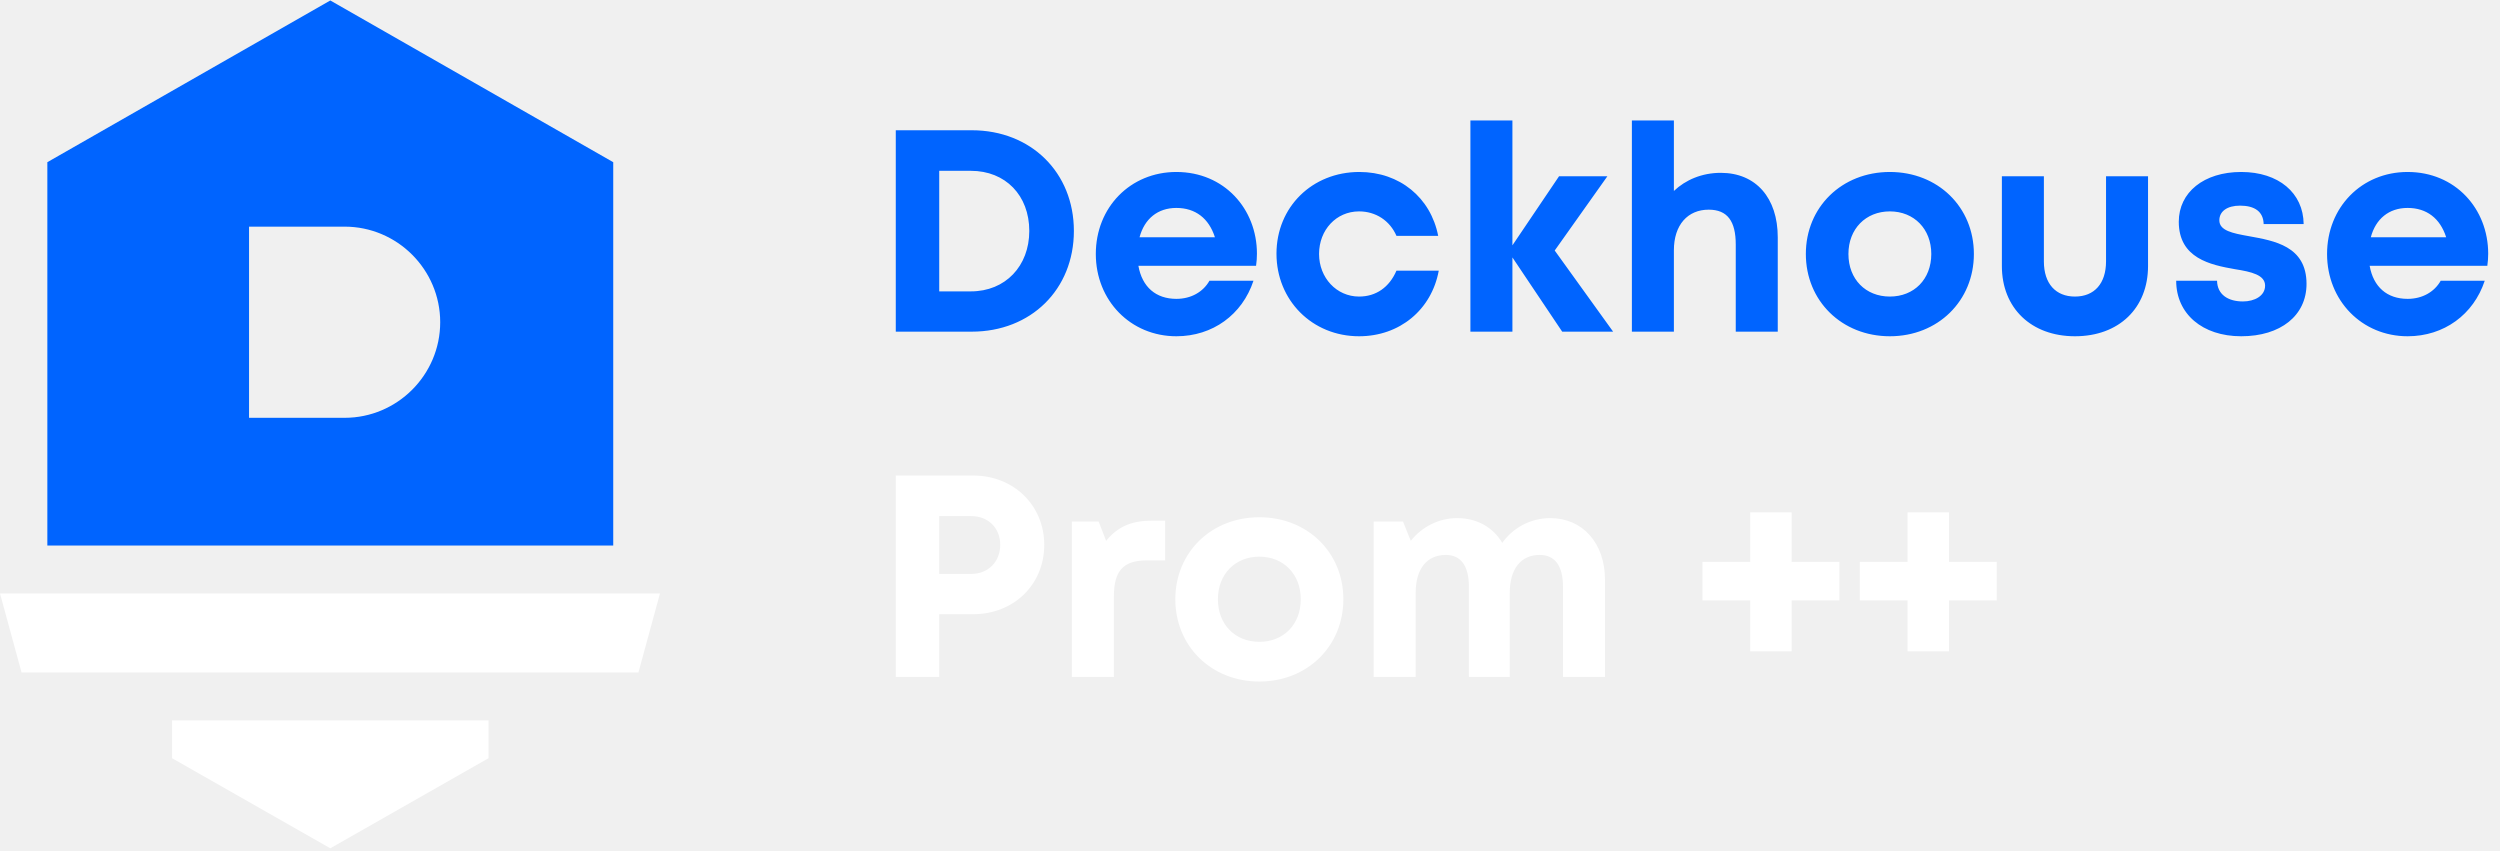
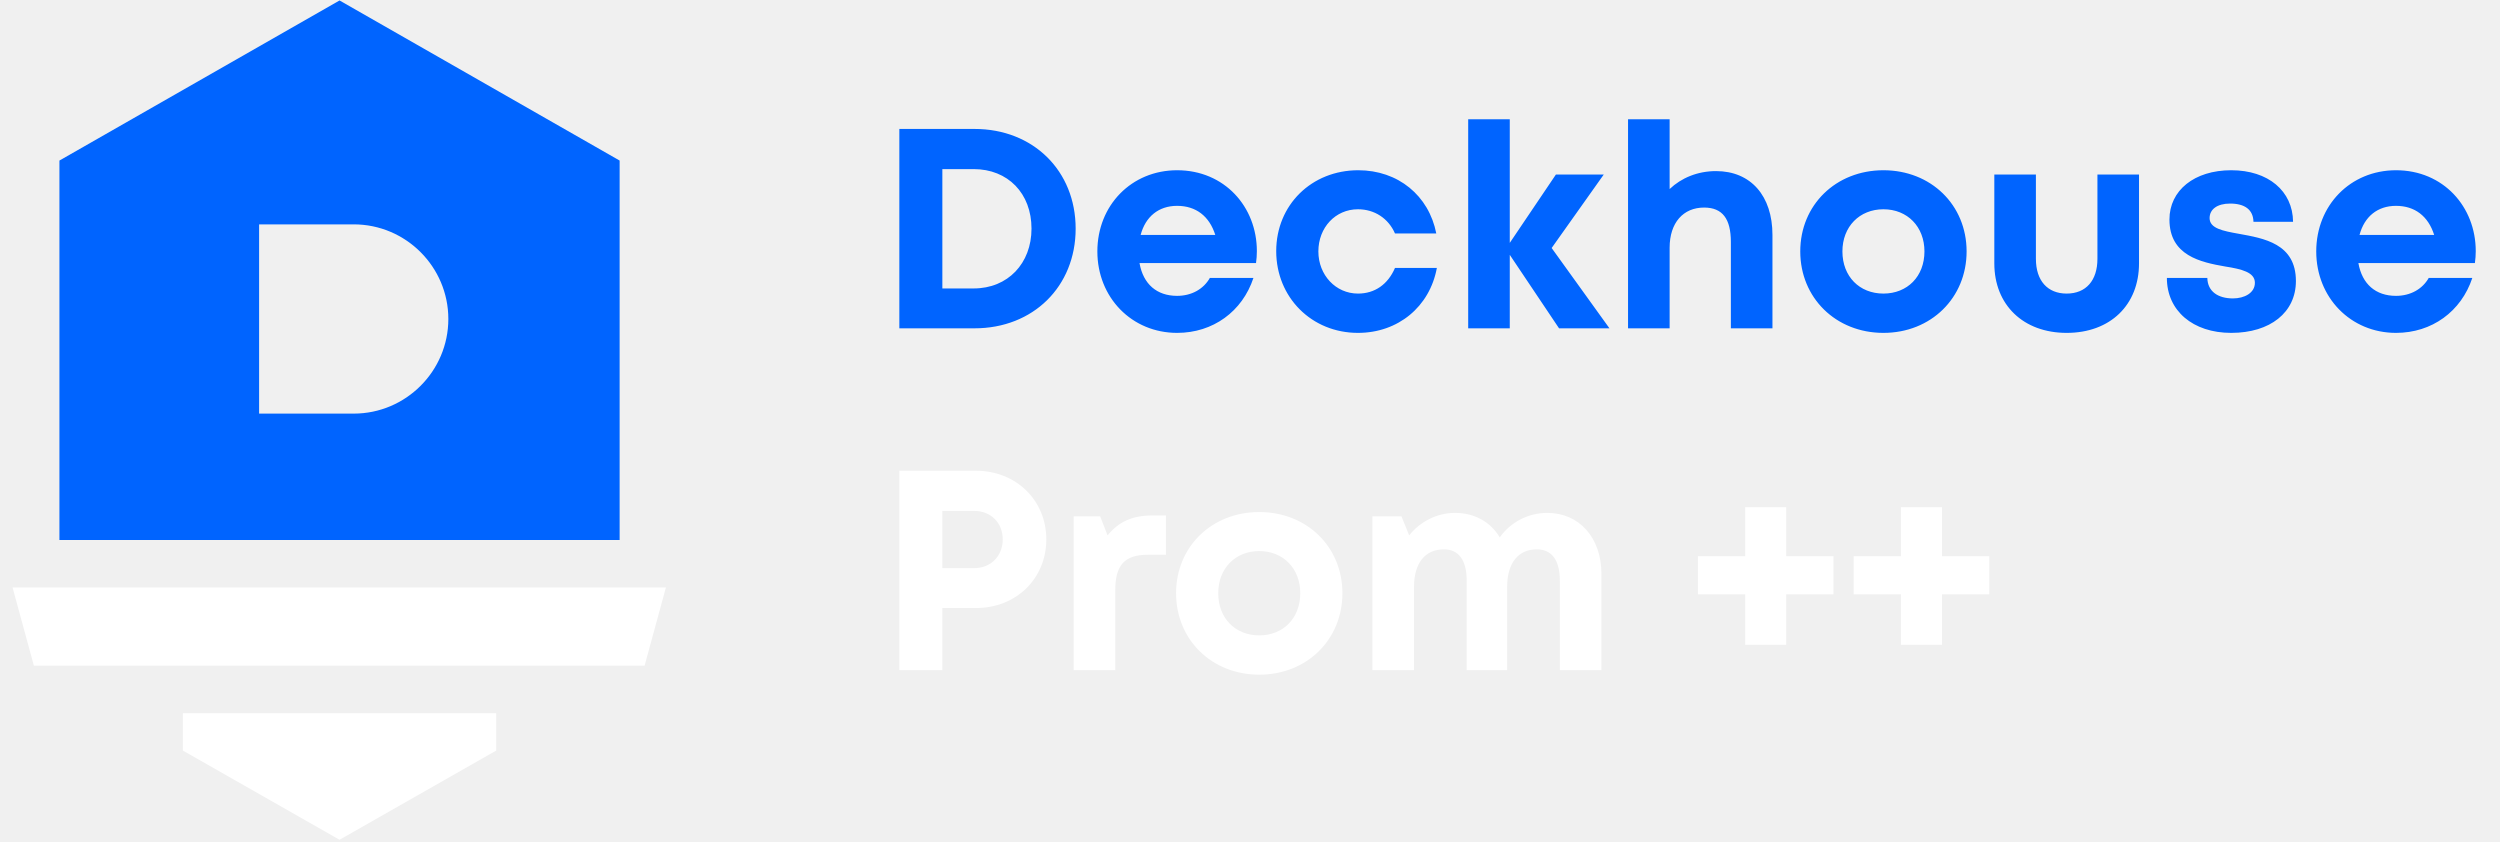
- <svg xmlns="http://www.w3.org/2000/svg" width="391" height="133" viewBox="0 0 782 266" fill="none">
+ <svg xmlns="http://www.w3.org/2000/svg" width="196" height="66" viewBox="0 0 782 266" fill="none">
  <path d="M303.96 40.743C322.5 40.743 335.91 53.973 335.91 72.243C335.91 90.513 322.5 103.743 303.96 103.743H280.2V40.743H303.96ZM303.69 91.143C314.49 91.143 321.96 83.223 321.96 72.243C321.96 61.083 314.49 53.433 303.69 53.433H293.79V91.143H303.69ZM393.169 79.353C393.169 80.613 393.079 81.873 392.899 83.133H356.089C357.259 89.793 361.579 93.483 367.969 93.483C372.559 93.483 376.339 91.323 378.319 87.813H392.089C388.579 98.433 379.309 105.183 367.969 105.183C353.659 105.183 342.769 94.023 342.769 79.443C342.769 64.863 353.569 53.793 367.969 53.793C382.909 53.793 393.169 65.313 393.169 79.353ZM367.969 65.043C362.119 65.043 357.979 68.463 356.449 74.223H380.029C378.139 68.283 373.909 65.043 367.969 65.043ZM425.113 105.183C410.443 105.183 399.283 93.933 399.283 79.353C399.283 64.773 410.443 53.793 425.203 53.793C437.803 53.793 447.523 61.803 449.863 73.773H436.813C434.743 69.003 430.333 66.123 425.113 66.123C418.003 66.123 412.603 71.883 412.603 79.443C412.603 86.913 418.093 92.763 425.113 92.763C430.423 92.763 434.563 89.883 436.813 84.663H450.043C447.793 96.903 437.803 105.183 425.113 105.183ZM504.583 103.743H488.653L473.083 80.523V103.743H459.943V37.683H473.083V76.743L487.663 55.143H502.783L486.313 78.363L504.583 103.743ZM538.262 54.063C549.242 54.063 556.082 61.893 556.082 74.223V103.743H542.942V76.473C542.942 69.183 540.332 65.583 534.482 65.583C527.912 65.583 523.592 70.353 523.592 78.273V103.743H510.452V37.683H523.592V59.733C527.282 56.223 532.412 54.063 538.262 54.063ZM591.149 105.183C576.119 105.183 564.869 94.113 564.869 79.443C564.869 64.773 576.119 53.793 591.149 53.793C606.179 53.793 617.429 64.773 617.429 79.443C617.429 94.113 606.179 105.183 591.149 105.183ZM591.149 92.763C598.709 92.763 604.109 87.363 604.109 79.443C604.109 71.613 598.709 66.123 591.149 66.123C583.589 66.123 578.189 71.613 578.189 79.443C578.189 87.363 583.589 92.763 591.149 92.763ZM649.047 105.183C635.367 105.183 626.187 96.363 626.187 83.223V55.143H639.327V81.783C639.327 88.713 643.017 92.763 649.047 92.763C655.167 92.763 658.767 88.623 658.767 81.783V55.143H671.907V83.223C671.907 96.363 662.817 105.183 649.047 105.183ZM701.051 105.183C688.901 105.183 680.711 98.163 680.711 87.813H693.491C693.581 92.133 696.911 94.293 701.591 94.293C705.191 94.293 708.521 92.583 708.521 89.343C708.521 86.013 704.291 85.023 699.161 84.213C691.421 82.863 681.521 80.793 681.521 69.363C681.521 60.183 689.351 53.793 701.051 53.793C712.751 53.793 720.491 60.363 720.581 70.083H708.071C707.981 66.213 705.281 64.323 700.691 64.323C696.641 64.323 694.211 66.123 694.211 68.913C694.211 72.153 698.351 72.963 703.391 73.863C711.311 75.303 721.481 76.923 721.481 88.803C721.481 98.703 713.381 105.183 701.051 105.183ZM778.306 79.353C778.306 80.613 778.216 81.873 778.036 83.133H741.226C742.396 89.793 746.716 93.483 753.106 93.483C757.696 93.483 761.476 91.323 763.456 87.813H777.226C773.716 98.433 764.446 105.183 753.106 105.183C738.796 105.183 727.906 94.023 727.906 79.443C727.906 64.863 738.706 53.793 753.106 53.793C768.046 53.793 778.306 65.313 778.306 79.353ZM753.106 65.043C747.256 65.043 743.116 68.463 741.586 74.223H765.166C763.276 68.283 759.046 65.043 753.106 65.043Z" fill="#0064FF" />
  <path d="M304.41 148.743C317.01 148.743 326.64 158.013 326.64 170.433C326.64 182.853 317.1 192.123 304.41 192.123H293.79V211.743H280.2V148.743H304.41ZM303.78 179.523C309.18 179.523 312.87 175.653 312.87 170.433C312.87 165.213 309.18 161.433 303.78 161.433H293.79V179.523H303.78ZM360.126 162.873H364.446V175.293H358.686C351.306 175.293 348.426 178.623 348.426 186.543V211.743H335.286V163.143H343.656L345.996 169.173C349.506 164.853 353.826 162.873 360.126 162.873ZM393.922 213.183C378.892 213.183 367.642 202.113 367.642 187.443C367.642 172.773 378.892 161.793 393.922 161.793C408.952 161.793 420.202 172.773 420.202 187.443C420.202 202.113 408.952 213.183 393.922 213.183ZM393.922 200.763C401.482 200.763 406.882 195.363 406.882 187.443C406.882 179.613 401.482 174.123 393.922 174.123C386.362 174.123 380.962 179.613 380.962 187.443C380.962 195.363 386.362 200.763 393.922 200.763ZM484.941 162.063C495.021 162.063 502.041 169.893 502.041 181.323V211.743H488.901V183.483C488.901 177.003 486.381 173.583 481.611 173.583C475.761 173.583 472.251 177.903 472.251 185.463V211.743H459.471V183.483C459.471 177.003 456.951 173.583 452.271 173.583C446.331 173.583 442.821 177.903 442.821 185.463V211.743H429.681V163.143H438.861L441.291 169.173C444.711 164.853 450.021 162.063 455.781 162.063C461.991 162.063 467.031 164.943 469.911 169.803C473.241 165.123 478.731 162.063 484.941 162.063ZM575.367 175.743V187.803H560.427V203.733H547.467V187.803H532.527V175.743H547.467V160.263H560.427V175.743H575.367ZM624.586 175.743V187.803H609.646V203.733H596.686V187.803H581.746V175.743H596.686V160.263H609.646V175.743H624.586Z" fill="white" />
  <path d="M0 185.635H206.443L199.704 210.344H6.739L0 185.635Z" fill="white" />
  <path d="M152.814 237.161V225.344L53.815 225.344V237.161L103.314 265.344L152.814 237.161Z" fill="white" />
  <path fill-rule="evenodd" clip-rule="evenodd" d="M191.821 50.733V170.635H103.315H14.81V50.733L103.315 0.145L191.821 50.733ZM77.902 130.69H107.799C124.264 130.69 137.696 117.258 137.696 100.793C137.696 84.328 124.264 70.895 107.799 70.895H77.902V130.69Z" fill="#0064FF" />
</svg>
